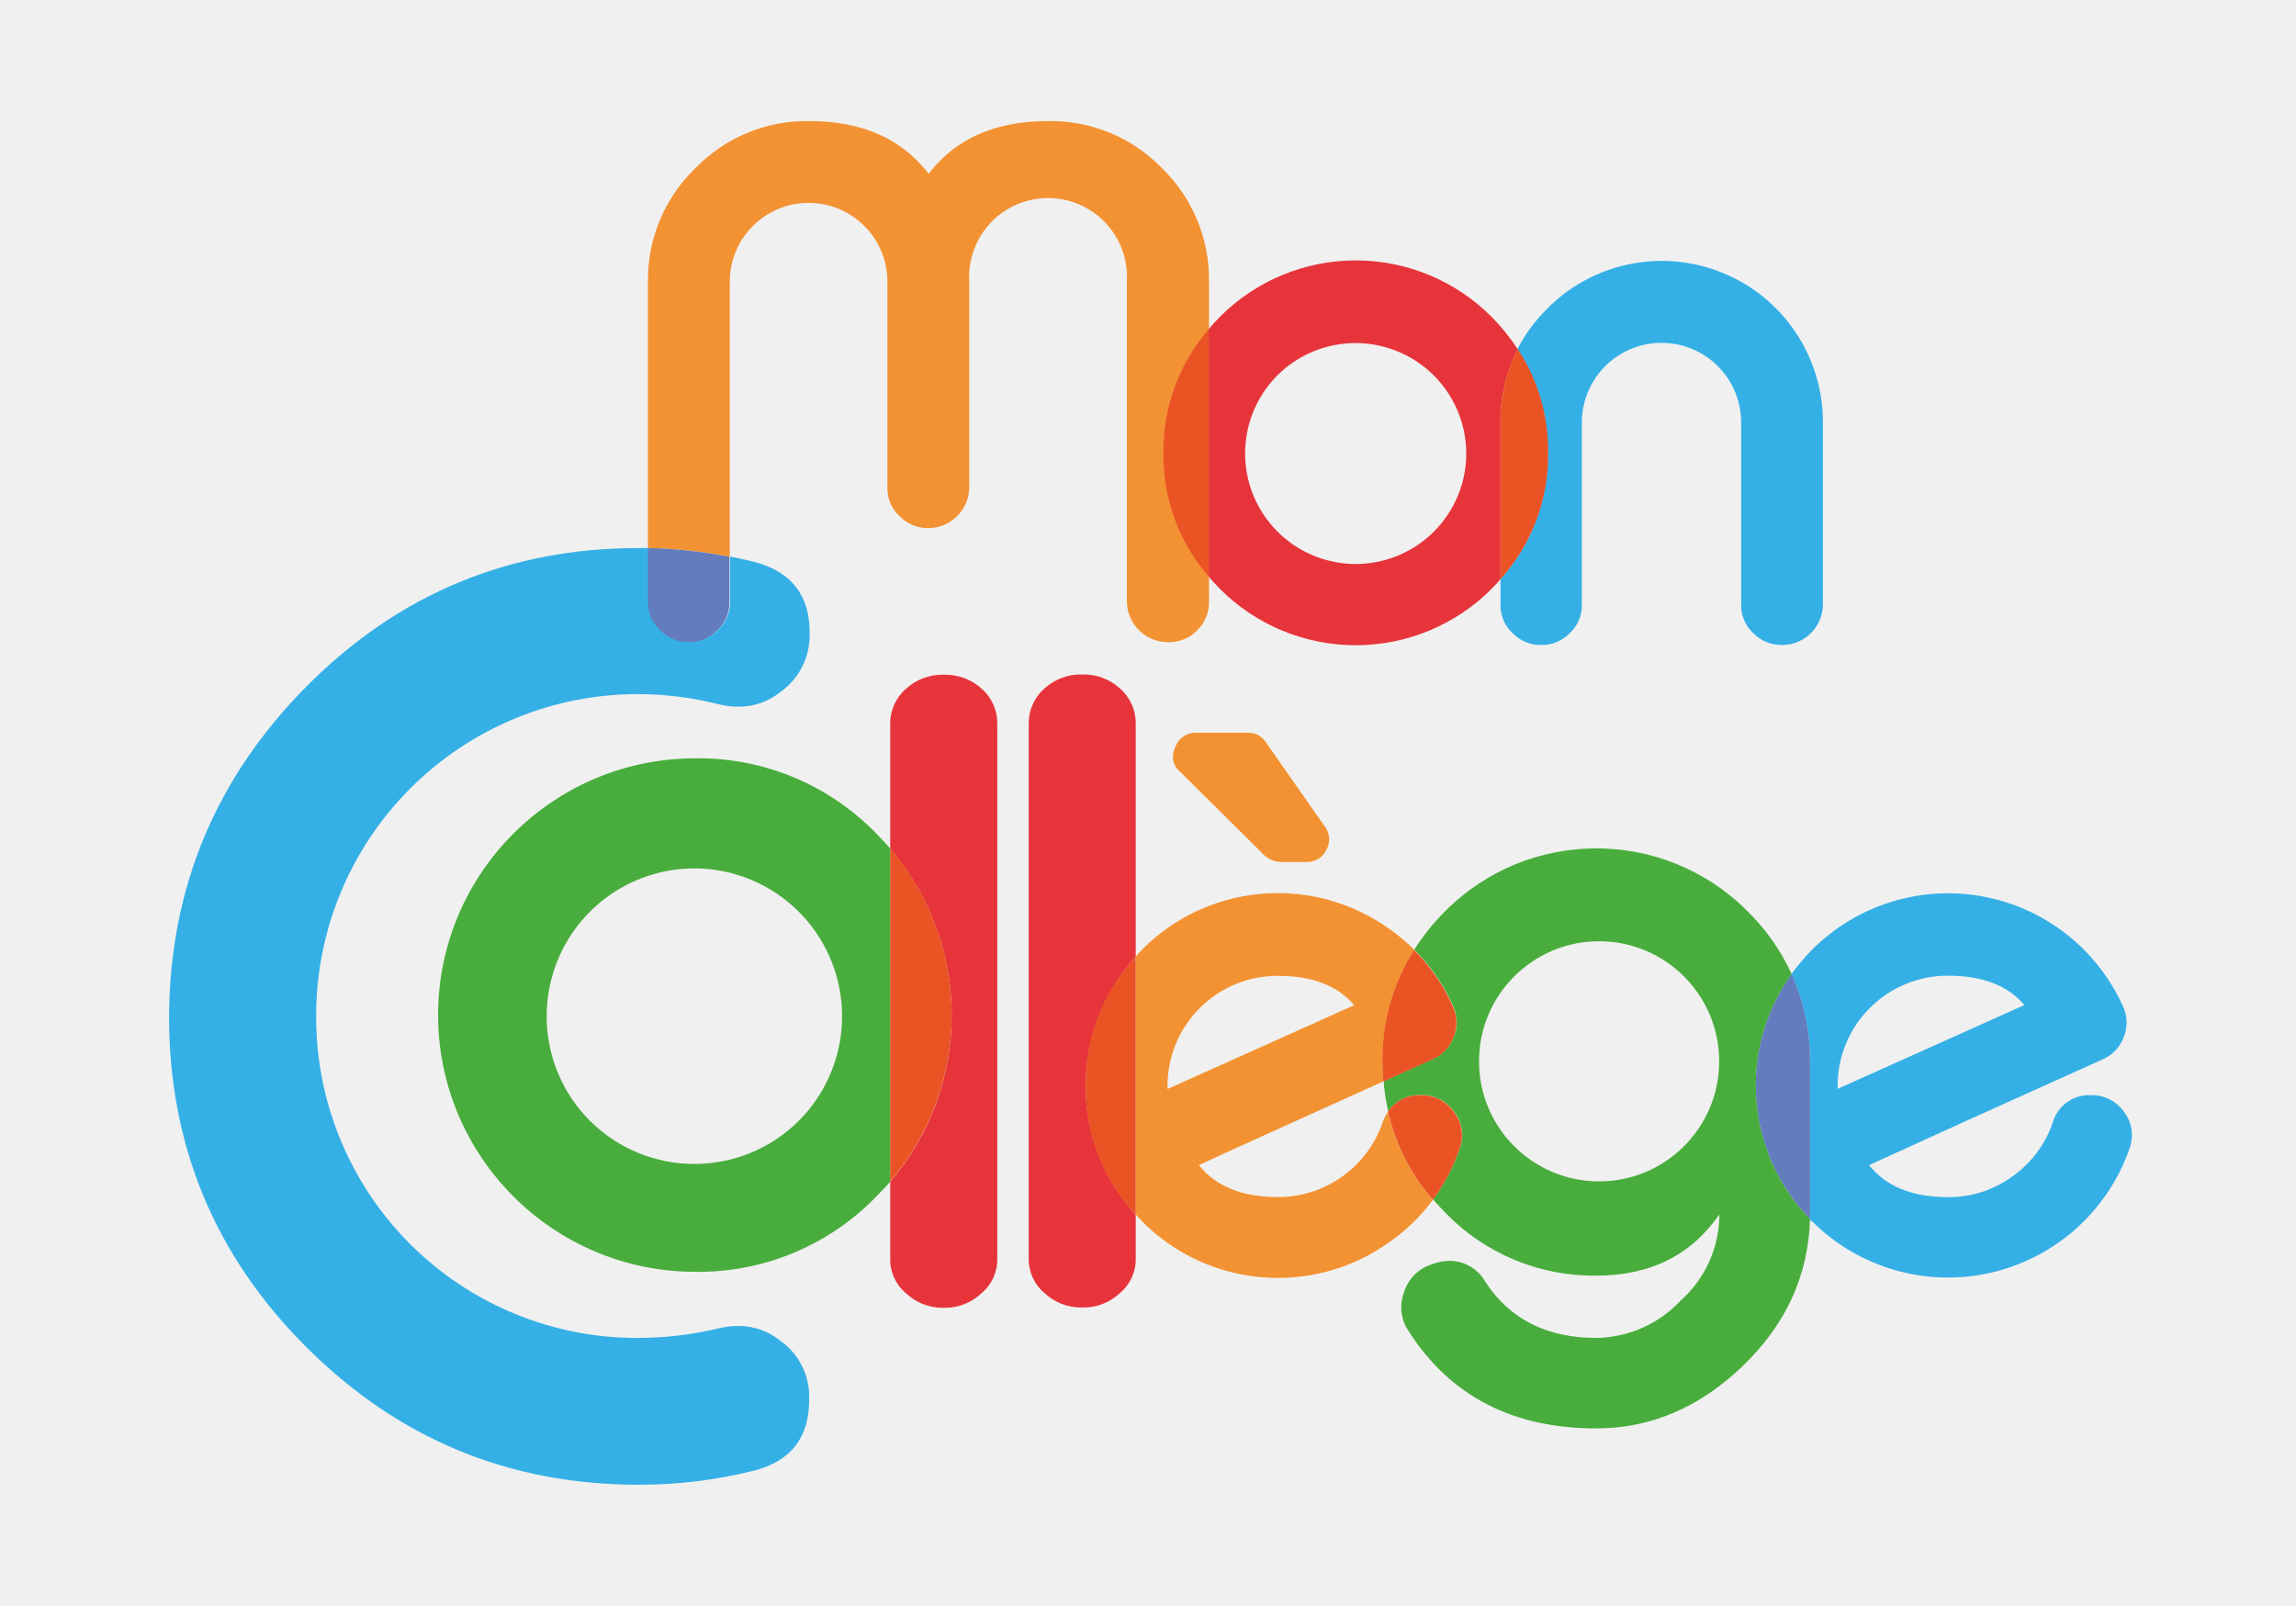
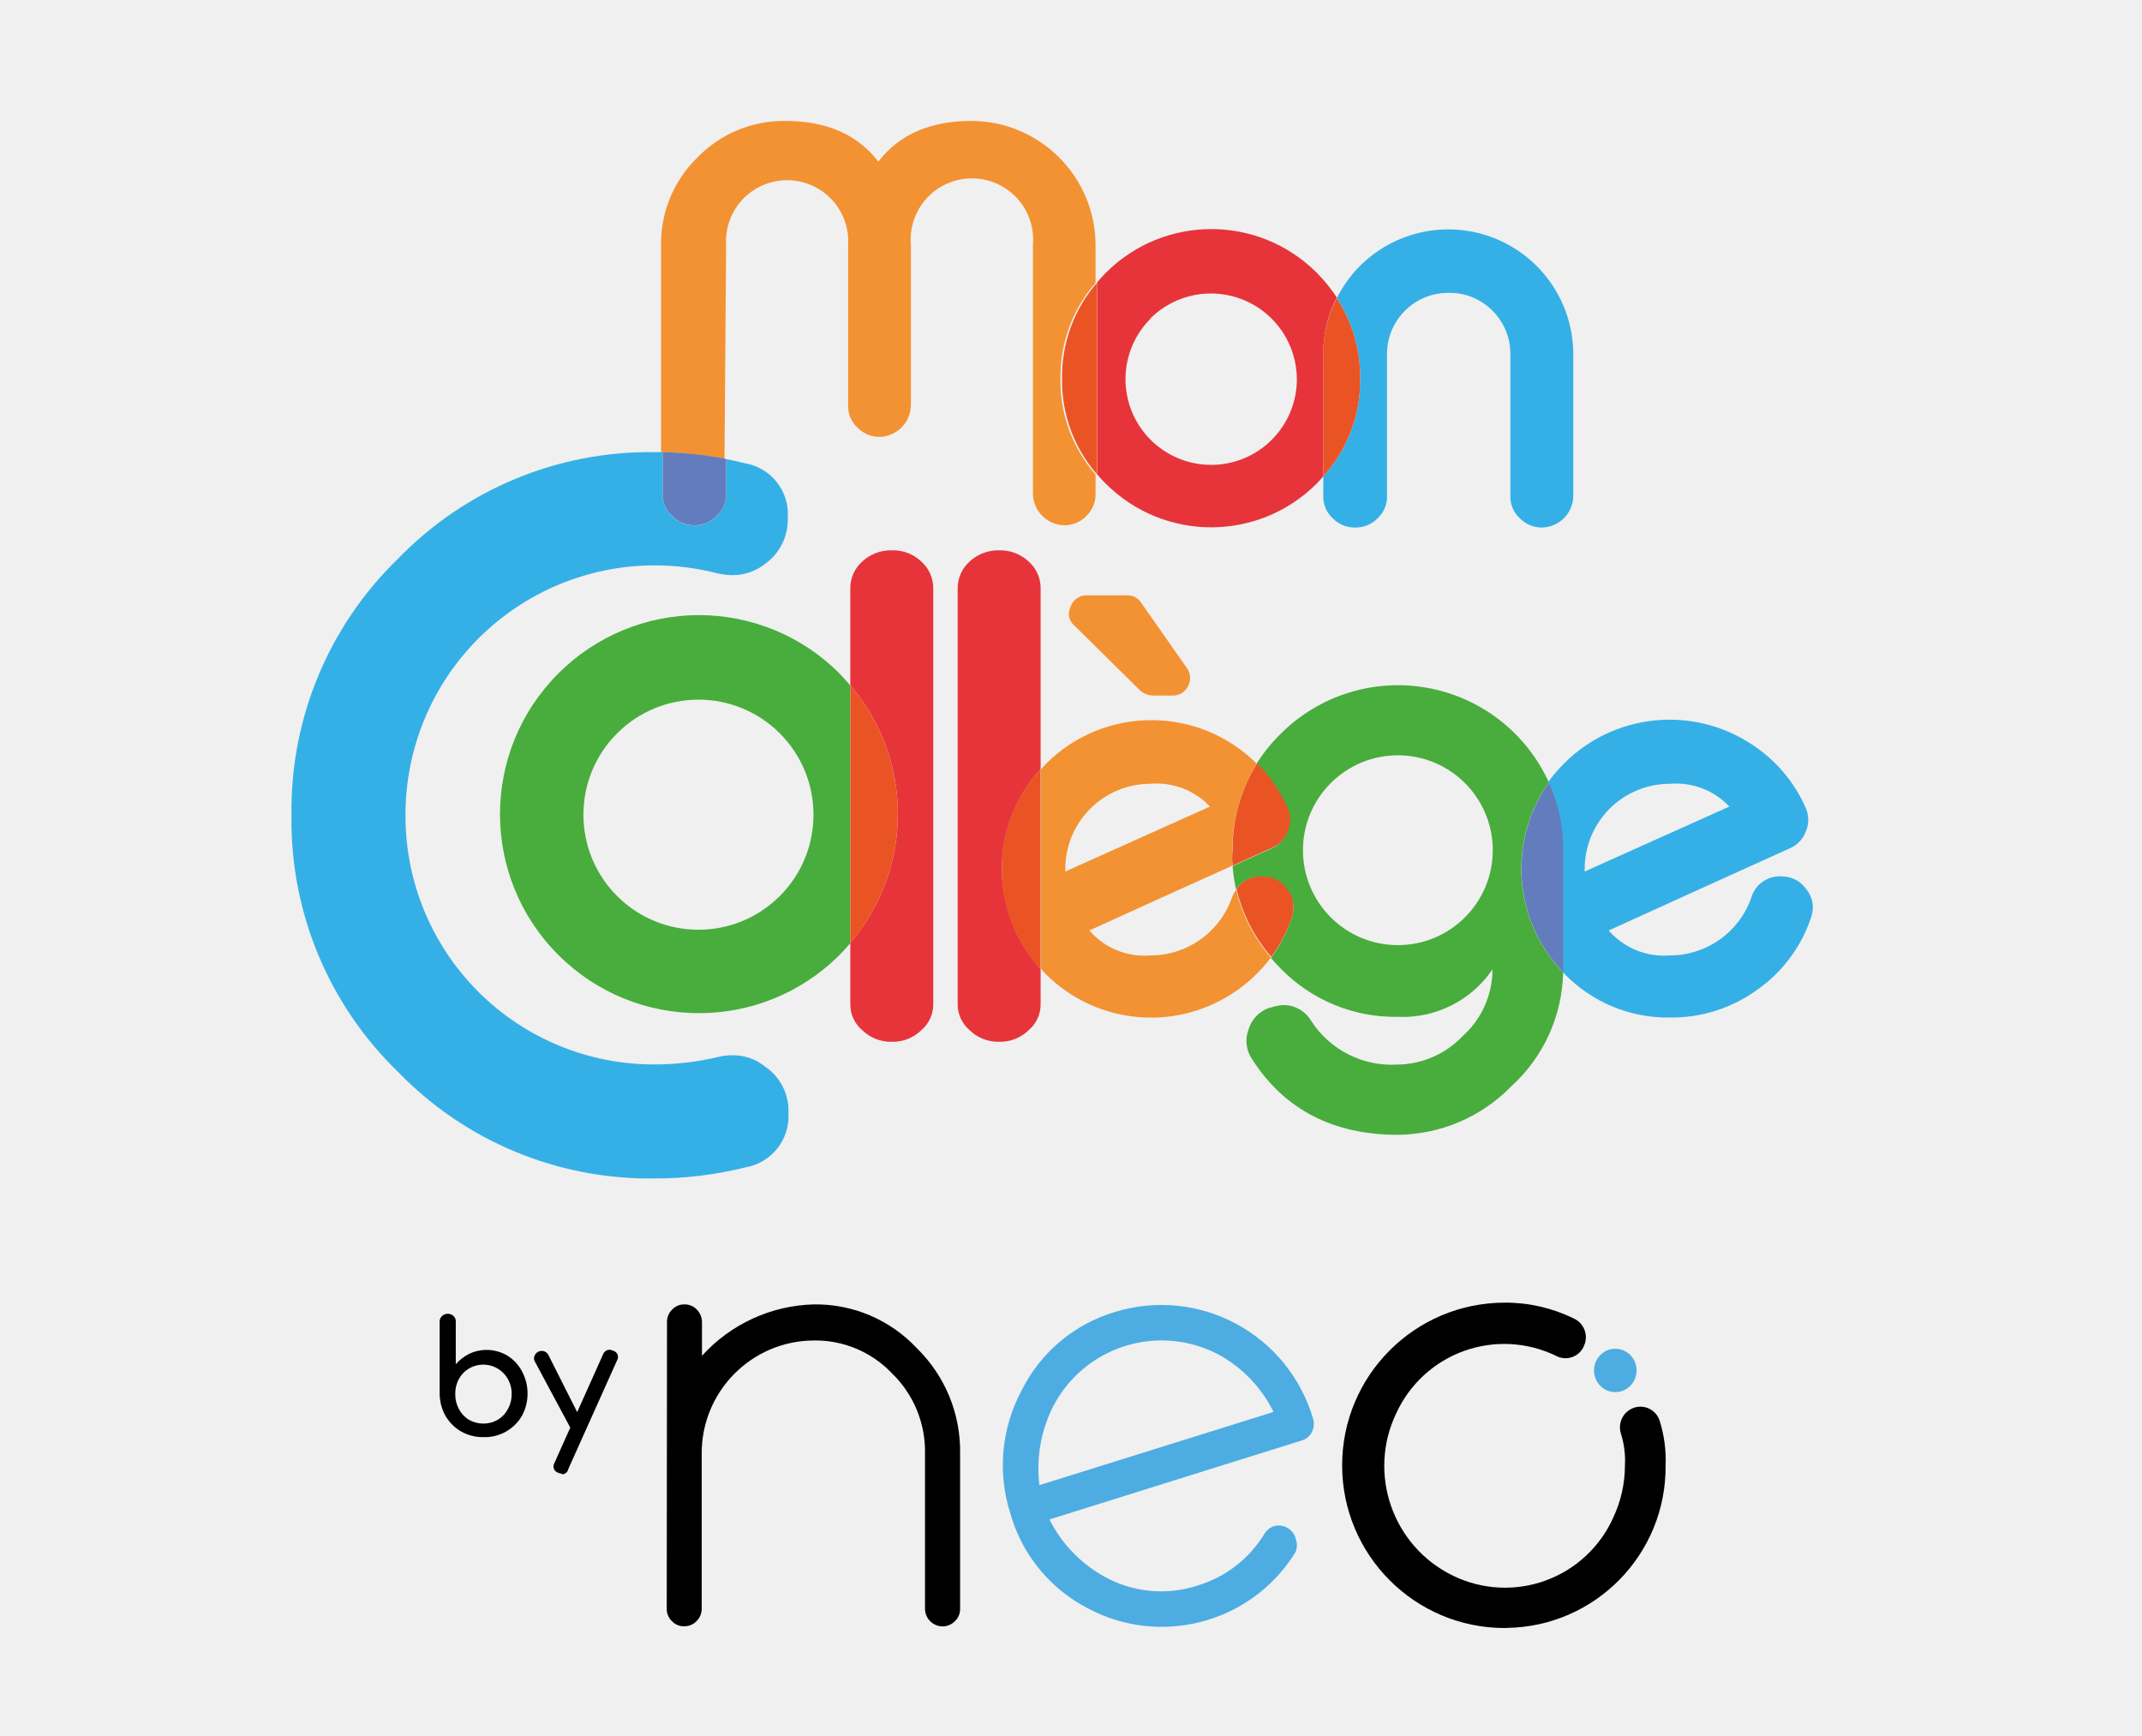
- <svg xmlns="http://www.w3.org/2000/svg" viewBox="0 0 326 228.02">
+ <svg xmlns="http://www.w3.org/2000/svg" viewBox="0 0 158 128">
  <defs>
-     <style>.a{fill: #fff;} .b{fill: none;} .c{fill: #35b0e6;} .d{fill: #48ad3c;} .e{fill: #e7343b;} .f{fill: #ea5425;} .g{fill: #f39232;} .h{fill: #627cbd;} .i{fill: #ecbe30;}</style>
+     <style>.a{fill:none;}.b{fill:#35b0e6;}.c{fill:#48ad3c;}.d{fill:#e7343b;}.e{fill:#ea5425;}.f{fill:#f39232;}.g{fill:#627cbd;}.h{fill:#4dade2;}</style>
  </defs>
-   <path class="b" d="M170.23,165.46q3.6,4.56,11.23,4.55a15.71,15.71,0,0,0,14.84-10.57,6.89,6.89,0,0,1,.78-1.56,29.89,29.89,0,0,1-.66-4.3L186,158.3Q172.55,164.38,170.23,165.46Z" />
-   <path class="b" d="M181.46,138.58a15.62,15.62,0,0,0-15.69,15.74v.33l26.5-11.9Q188.76,138.58,181.46,138.58Z" />
-   <path class="b" d="M98.66,123.32a21,21,0,0,0-14.87,35.83,21,21,0,0,0,29.68,0,21,21,0,0,0-14.81-35.83Z" />
-   <path class="b" d="M192.5,80.16a15.71,15.71,0,0,0,15.69-15.69,15.7,15.7,0,1,0-26.83,11.09A15.15,15.15,0,0,0,192.5,80.16Z" />
-   <path class="b" d="M226.66,133.44a17.47,17.47,0,1,0,17.44,17.44v-.32a17.45,17.45,0,0,0-17.44-17.12Z" />
-   <path class="b" d="M276.62,138.58a15.62,15.62,0,0,0-15.7,15.74v.33l26.51-11.9Q283.92,138.58,276.62,138.58Z" />
-   <path class="c" d="M110.84,190.43a9.49,9.49,0,0,0-6-2.13,12.11,12.11,0,0,0-2.81.34A49.25,49.25,0,0,1,90.56,190a45.53,45.53,0,0,1-45.67-45.67A45.68,45.68,0,0,1,90.56,98.57a46.83,46.83,0,0,1,11.5,1.45,12.11,12.11,0,0,0,2.81.34,9.49,9.49,0,0,0,6-2.13,9.84,9.84,0,0,0,4.09-8.18V89.8q0-7.93-7.84-10c-1.15-.29-2.31-.54-3.47-.76v6.39a5.28,5.28,0,0,1-1.7,4,5.51,5.51,0,0,1-4,1.71h-.14a5.49,5.49,0,0,1-4-1.71,5.29,5.29,0,0,1-1.71-4V77.83c-.48,0-1,0-1.45,0q-27.53,0-47,19.52T24,144.33q0,27.53,19.52,47t47,19.52a67,67,0,0,0,16.53-2q7.84-2,7.84-10.05v-.17A9.7,9.7,0,0,0,110.84,190.43Z" />
-   <path class="d" d="M254.39,138.33a30.16,30.16,0,0,0-6.34-9,30.29,30.29,0,0,0-42.84.05,32.51,32.51,0,0,0-4.41,5.48,26.4,26.4,0,0,1,5.46,7.89,5.54,5.54,0,0,1,.57,2.42,5.66,5.66,0,0,1-.38,2,5.45,5.45,0,0,1-3,3.22l-7,3.15a29.89,29.89,0,0,0,.66,4.3,5.3,5.3,0,0,1,4.72-2.33,5.51,5.51,0,0,1,4.7,2.47,5.4,5.4,0,0,1,1.09,3.17,6,6,0,0,1-.38,2,26.53,26.53,0,0,1-3.76,7.18c.56.65,1.14,1.29,1.76,1.91a29.24,29.24,0,0,0,21.45,8.91q11.43,0,17.44-8.7a16.44,16.44,0,0,1-5.53,12.28A16.73,16.73,0,0,1,226.66,190q-10.54,0-15.75-7.95a5.87,5.87,0,0,0-5-3,7.36,7.36,0,0,0-2.53.47l-.15.05a6,6,0,0,0-3.9,4,6,6,0,0,0,.68,5.48q8.85,13.8,26.61,13.8,11.6,0,20.81-8.85T257,173.12a27.21,27.21,0,0,1-2.61-34.79ZM244.1,150.88a17.05,17.05,0,1,1,0-.32Z" />
-   <path class="e" d="M173.2,83.62a27.24,27.24,0,0,0,38.59,0c.45-.45.85-.91,1.26-1.37V60a22.21,22.21,0,0,1,2.45-10.4A29,29,0,0,0,211.79,45a27.22,27.22,0,0,0-38.59,0c-.56.56-1.08,1.14-1.59,1.73V81.88C172.12,82.47,172.64,83.05,173.2,83.62Zm8.16-30.3a15.72,15.72,0,0,1,26.83,11.15,15.7,15.7,0,1,1-26.83-11.15Z" />
-   <path class="c" d="M213.05,82.25V85.9a5.35,5.35,0,0,0,1.7,4,5.54,5.54,0,0,0,4,1.7h.15a5.55,5.55,0,0,0,4-1.7,5.35,5.35,0,0,0,1.7-4V60a11.31,11.31,0,1,1,22.62,0V85.9a5.35,5.35,0,0,0,1.7,4,5.6,5.6,0,0,0,4.08,1.7h.1a5.81,5.81,0,0,0,5.73-5.73V60a22.89,22.89,0,0,0-39.11-16.21,23.22,23.22,0,0,0-4.28,5.81,26.24,26.24,0,0,1,4.31,14.76A26.19,26.19,0,0,1,213.05,82.25Z" />
-   <path class="f" d="M213.05,82.25a26.19,26.19,0,0,0,6.76-17.93,26.24,26.24,0,0,0-4.31-14.76A22.21,22.21,0,0,0,213.05,60Z" />
-   <path class="e" d="M134.09,95.82h-.19a7.63,7.63,0,0,0-5.27,2,6.51,6.51,0,0,0-2.23,5v17.73a36.4,36.4,0,0,1,0,47.28v10.93a6.21,6.21,0,0,0,2.23,4.89,7.51,7.51,0,0,0,5.27,2.07h.19a7.49,7.49,0,0,0,5.27-2.07,6.22,6.22,0,0,0,2.24-4.89V102.78a6.52,6.52,0,0,0-2.24-5A7.61,7.61,0,0,0,134.09,95.82Z" />
-   <path class="e" d="M161.26,135.87V102.78a6.51,6.51,0,0,0-2.23-5,7.63,7.63,0,0,0-5.27-2h-.19a7.64,7.64,0,0,0-5.28,2,6.55,6.55,0,0,0-2.23,5v75.94a6.25,6.25,0,0,0,2.23,4.89,7.51,7.51,0,0,0,5.28,2.07h.19a7.51,7.51,0,0,0,5.27-2.07,6.21,6.21,0,0,0,2.23-4.89v-6.23a27.13,27.13,0,0,1,0-36.62Z" />
-   <path class="g" d="M103.62,40A11.19,11.19,0,1,1,126,40V69.28a5.3,5.3,0,0,0,1.71,4A5.57,5.57,0,0,0,131.79,75h.09a5.84,5.84,0,0,0,5.74-5.74V40A11.21,11.21,0,1,1,160,40V85.46a5.84,5.84,0,0,0,5.74,5.74h.1A5.53,5.53,0,0,0,170,89.49a5.45,5.45,0,0,0,1.66-4V81.88a26.13,26.13,0,0,1-6.42-17.56,26.17,26.17,0,0,1,6.42-17.56V40a22,22,0,0,0-6.68-16.12,22,22,0,0,0-16.12-6.69q-11.3,0-17,7.5-5.73-7.5-17-7.5a22,22,0,0,0-16.12,6.69A22,22,0,0,0,92,40V77.83a66.09,66.09,0,0,1,11.61,1.24Z" />
-   <path class="h" d="M93.72,89.49a5.49,5.49,0,0,0,4,1.71h.14a5.51,5.51,0,0,0,4-1.71,5.28,5.28,0,0,0,1.7-4V79.07A66.09,66.09,0,0,0,92,77.83v7.63A5.29,5.29,0,0,0,93.72,89.49Z" />
-   <path class="f" d="M171.61,81.88V46.76a26.17,26.17,0,0,0-6.42,17.56A26.13,26.13,0,0,0,171.61,81.88Z" />
-   <path class="g" d="M196.3,159.44A15.71,15.71,0,0,1,181.46,170q-7.64,0-11.23-4.55,2.31-1.08,15.74-7.16l10.45-4.72c-.07-.89-.11-1.79-.11-2.7a29.18,29.18,0,0,1,4.49-16,28,28,0,0,0-4.45-3.58,27.17,27.17,0,0,0-34.18,3.55c-.33.32-.61.66-.91,1v36.62c.3.33.58.66.91,1a27.17,27.17,0,0,0,35.22,2.85,26.61,26.61,0,0,0,6.06-5.91,28.71,28.71,0,0,1-6.37-12.53A6.89,6.89,0,0,0,196.3,159.44Zm-30.53-5.12a15.62,15.62,0,0,1,15.69-15.74q7.31,0,10.81,4.17l-26.5,11.9Z" />
-   <path class="g" d="M177.19,104.06h-7.34a3,3,0,0,0-2.9,1.85,3.68,3.68,0,0,0-.42,1.61,2.62,2.62,0,0,0,.85,1.9l12,11.9a3.63,3.63,0,0,0,2.47,1.09h3.6a3,3,0,0,0,2.89-1.75,3,3,0,0,0-.33-3.42l-8.29-11.85A2.87,2.87,0,0,0,177.19,104.06Z" />
-   <path class="f" d="M196.42,153.58l7-3.15a5.45,5.45,0,0,0,3-3.22,5.66,5.66,0,0,0,.38-2,5.54,5.54,0,0,0-.57-2.42,26.4,26.4,0,0,0-5.46-7.89,29.18,29.18,0,0,0-4.49,16C196.31,151.79,196.35,152.69,196.42,153.58Z" />
-   <path class="f" d="M207.59,161.19A5.4,5.4,0,0,0,206.5,158a5.51,5.51,0,0,0-4.7-2.47,5.3,5.3,0,0,0-4.72,2.33,28.71,28.71,0,0,0,6.37,12.53,26.53,26.53,0,0,0,3.76-7.18A6,6,0,0,0,207.59,161.19Z" />
-   <path class="f" d="M154.15,154.18a26.2,26.2,0,0,0,7.11,18.31V135.87A26.18,26.18,0,0,0,154.15,154.18Z" />
-   <path class="c" d="M301.65,158a5.5,5.5,0,0,0-4.69-2.47,5.36,5.36,0,0,0-5.5,3.89,15.5,15.5,0,0,1-5.65,7.59,15.3,15.3,0,0,1-9.19,3q-7.64,0-11.24-4.55,2.33-1.08,15.74-7.16l17.45-7.87a5.46,5.46,0,0,0,3-3.22,5.66,5.66,0,0,0,.38-2,5.54,5.54,0,0,0-.57-2.42,27.25,27.25,0,0,0-44.09-7.92,29.28,29.28,0,0,0-2.93,3.45A30,30,0,0,1,257,150.77v21.76c0,.2,0,.39,0,.59s.2.24.32.35a27.3,27.3,0,0,0,45-10.24,6,6,0,0,0,.38-2A5.33,5.33,0,0,0,301.65,158Zm-40.73-3.7a15.62,15.62,0,0,1,15.7-15.74q7.29,0,10.81,4.17l-26.51,11.9Z" />
-   <path class="h" d="M257,150.77a30,30,0,0,0-2.62-12.44A27.21,27.21,0,0,0,257,173.12c0-.2,0-.39,0-.59Z" />
-   <path class="d" d="M124.43,118.38a35.15,35.15,0,0,0-25.77-10.69A36.52,36.52,0,0,0,62.2,144.15a36.53,36.53,0,0,0,36.46,36.46,35.12,35.12,0,0,0,25.77-10.7c.69-.69,1.34-1.4,2-2.12V120.51C125.77,119.79,125.12,119.08,124.43,118.38Zm-11,40.77a21,21,0,0,1-29.68,0,21,21,0,0,1,14.87-35.83,21,21,0,0,1,14.81,35.83Z" />
-   <path class="f" d="M126.4,120.51v47.28a36.4,36.4,0,0,0,0-47.28Z" />
+   <path class="a" d="M80.37,68.63a5.39,5.39,0,0,0,4.52,1.84,6.36,6.36,0,0,0,6-4.26,2.84,2.84,0,0,1,.31-.63,12.22,12.22,0,0,1-.26-1.73l-4.21,1.9Z" />
+   <path class="a" d="M84.89,57.81a6.28,6.28,0,0,0-6.31,6.34v.13l10.67-4.79A5.4,5.4,0,0,0,84.89,57.81Z" />
+   <path class="a" d="M51.56,51.67a8.46,8.46,0,0,0-6,14.42,8.45,8.45,0,0,0,12-12A8.12,8.12,0,0,0,51.56,51.67Z" />
+   <path class="a" d="M89.34,34.29A6.33,6.33,0,0,0,95.66,28,6.32,6.32,0,1,0,83,28a6.28,6.28,0,0,0,6.32,6.32Z" />
+   <path class="a" d="M103.09,55.74a7,7,0,1,0,7,7v-.13a7,7,0,0,0-7-6.89Z" />
+   <path class="a" d="M123.2,57.81a6.28,6.28,0,0,0-6.31,6.34v.13l10.67-4.79A5.4,5.4,0,0,0,123.2,57.81Z" />
+   <path class="b" d="M56.46,78.69a3.76,3.76,0,0,0-2.4-.86,4.48,4.48,0,0,0-1.13.14,20.26,20.26,0,0,1-4.63.54A18.32,18.32,0,0,1,29.91,60.13,18.39,18.39,0,0,1,48.3,41.7a18.78,18.78,0,0,1,4.63.59,5,5,0,0,0,1.13.13,3.81,3.81,0,0,0,2.4-.85,4,4,0,0,0,1.65-3.3v-.1a3.8,3.8,0,0,0-3.16-4c-.46-.12-.93-.22-1.39-.31v2.58a2.14,2.14,0,0,1-.69,1.62,2.22,2.22,0,0,1-1.62.69h-.06a2.19,2.19,0,0,1-1.62-.69,2.14,2.14,0,0,1-.69-1.62V33.35l-.58,0a25.81,25.81,0,0,0-18.94,7.86A25.81,25.81,0,0,0,21.5,60.13a25.79,25.79,0,0,0,7.86,18.93A25.81,25.81,0,0,0,48.3,86.92,27.46,27.46,0,0,0,55,86.1a3.83,3.83,0,0,0,3.16-4V82A3.9,3.9,0,0,0,56.46,78.69Z" />
+   <path class="c" d="M114.25,57.71a12.23,12.23,0,0,0-19.79-3.58,12.24,12.24,0,0,0-1.78,2.21,10.54,10.54,0,0,1,2.2,3.17,2.26,2.26,0,0,1,.23,1,2,2,0,0,1-.16.8,2.15,2.15,0,0,1-1.22,1.3l-2.81,1.27a12.22,12.22,0,0,0,.26,1.73,2.14,2.14,0,0,1,1.9-.94,2.22,2.22,0,0,1,1.89,1,2.09,2.09,0,0,1,.44,1.28,2.46,2.46,0,0,1-.15.82,10.89,10.89,0,0,1-1.51,2.89c.22.26.46.52.71.77A11.77,11.77,0,0,0,103.09,75a8,8,0,0,0,7-3.5,6.62,6.62,0,0,1-2.22,4.94,6.72,6.72,0,0,1-4.8,2.08,7.07,7.07,0,0,1-6.34-3.2,2.37,2.37,0,0,0-2-1.19,3.15,3.15,0,0,0-1,.19l-.07,0a2.44,2.44,0,0,0-1.57,1.62,2.39,2.39,0,0,0,.28,2.2c2.37,3.71,6,5.56,10.71,5.56a11.81,11.81,0,0,0,8.38-3.56,11.66,11.66,0,0,0,3.84-8.42,11,11,0,0,1-1.06-14Zm-4.14,5a7,7,0,1,1-7-7,7,7,0,0,1,7,6.89Z" />
+   <path class="d" d="M81.57,35.68a11,11,0,0,0,15.54,0c.18-.18.34-.36.5-.55v-9a8.9,8.9,0,0,1,1-4.19,12.06,12.06,0,0,0-1.49-1.83,11,11,0,0,0-15.54,0c-.23.23-.44.47-.64.7V35A8.42,8.42,0,0,0,81.57,35.68Zm3.28-12.19A6.34,6.34,0,0,1,95.66,28a6.32,6.32,0,1,1-10.81-4.48Z" />
+   <path class="b" d="M97.61,35.13V36.6a2.12,2.12,0,0,0,.69,1.62,2.22,2.22,0,0,0,1.62.69H100a2.22,2.22,0,0,0,1.62-.69,2.12,2.12,0,0,0,.69-1.62V26.16a4.51,4.51,0,0,1,4.56-4.56,4.42,4.42,0,0,1,3.23,1.33,4.46,4.46,0,0,1,1.31,3.23V36.6a2.12,2.12,0,0,0,.69,1.62,2.25,2.25,0,0,0,1.64.69h0a2.36,2.36,0,0,0,2.31-2.31V26.16a9.22,9.22,0,0,0-15.75-6.53A9.28,9.28,0,0,0,98.6,22a10.58,10.58,0,0,1,1.73,5.94A10.52,10.52,0,0,1,97.61,35.13Z" />
+   <path class="e" d="M97.61,35.13a10.52,10.52,0,0,0,2.72-7.22A10.58,10.58,0,0,0,98.6,22a8.9,8.9,0,0,0-1,4.19Z" />
+   <path class="d" d="M65.82,40.59h-.07a3.08,3.08,0,0,0-2.13.81,2.63,2.63,0,0,0-.9,2v7.14a14.62,14.62,0,0,1,0,19V74a2.5,2.5,0,0,0,.9,2,3,3,0,0,0,2.13.84h.07a3,3,0,0,0,2.12-.84,2.5,2.5,0,0,0,.9-2V43.4a2.63,2.63,0,0,0-.9-2A3,3,0,0,0,65.82,40.59Z" />
+   <path class="d" d="M76.76,56.72V43.4a2.63,2.63,0,0,0-.9-2,3.07,3.07,0,0,0-2.12-.81h-.08a3.07,3.07,0,0,0-2.12.81,2.63,2.63,0,0,0-.9,2V74a2.5,2.5,0,0,0,.9,2,3,3,0,0,0,2.12.84h.08a3,3,0,0,0,2.12-.84,2.5,2.5,0,0,0,.9-2V71.46a10.93,10.93,0,0,1,0-14.74Z" />
+   <path class="f" d="M53.56,18.1a4.51,4.51,0,1,1,9,0V29.91a2.12,2.12,0,0,0,.68,1.62,2.25,2.25,0,0,0,1.64.69h0a2.36,2.36,0,0,0,2.31-2.31V18.1a4.52,4.52,0,1,1,9,0V36.43a2.36,2.36,0,0,0,2.31,2.31h0a2.23,2.23,0,0,0,1.64-.69,2.2,2.2,0,0,0,.67-1.62V35a10.51,10.51,0,0,1-2.59-7.07,10.55,10.55,0,0,1,2.59-7.07V18.1a9.18,9.18,0,0,0-9.18-9.18c-3,0-5.31,1-6.84,3-1.54-2-3.82-3-6.85-3a8.86,8.86,0,0,0-6.49,2.69,8.86,8.86,0,0,0-2.69,6.49V33.35a27.13,27.13,0,0,1,4.68.5Z" />
+   <path class="g" d="M49.57,38.05a2.19,2.19,0,0,0,1.62.69h.06a2.22,2.22,0,0,0,1.62-.69,2.14,2.14,0,0,0,.69-1.62V33.85a27.13,27.13,0,0,0-4.68-.5v3.08A2.14,2.14,0,0,0,49.57,38.05Z" />
+   <path class="e" d="M80.93,35V20.84a10.55,10.55,0,0,0-2.59,7.07A10.51,10.51,0,0,0,80.93,35Z" />
+   <path class="f" d="M90.87,66.21a6.36,6.36,0,0,1-6,4.26,5.39,5.39,0,0,1-4.52-1.84l6.34-2.88,4.21-1.9c0-.36,0-.72,0-1.09a11.73,11.73,0,0,1,1.81-6.42,11,11,0,0,0-15.56,0l-.36.4V71.46l.36.4A11,11,0,0,0,91.31,73a11,11,0,0,0,2.44-2.38,11.63,11.63,0,0,1-2.57-5A2.84,2.84,0,0,0,90.87,66.21ZM78.58,64.15a6.28,6.28,0,0,1,6.31-6.34,5.4,5.4,0,0,1,4.36,1.68L78.58,64.28Z" />
+   <path class="f" d="M83.18,43.91h-3a1.21,1.21,0,0,0-1.17.75,1.5,1.5,0,0,0-.17.65,1.08,1.08,0,0,0,.34.76l4.85,4.79a1.44,1.44,0,0,0,1,.44h1.45a1.21,1.21,0,0,0,1.16-.7,1.4,1.4,0,0,0,.15-.6,1.31,1.31,0,0,0-.28-.78l-3.34-4.77A1.15,1.15,0,0,0,83.18,43.91Z" />
+   <path class="e" d="M90.92,63.85l2.81-1.27A2.15,2.15,0,0,0,95,61.28a2,2,0,0,0,.16-.8,2.26,2.26,0,0,0-.23-1,10.54,10.54,0,0,0-2.2-3.17,11.73,11.73,0,0,0-1.81,6.42C90.87,63.13,90.89,63.49,90.92,63.85Z" />
+   <path class="e" d="M95.41,66.92A2.09,2.09,0,0,0,95,65.64a2.22,2.22,0,0,0-1.89-1,2.14,2.14,0,0,0-1.9.94,11.63,11.63,0,0,0,2.57,5,10.89,10.89,0,0,0,1.51-2.89A2.46,2.46,0,0,0,95.41,66.92Z" />
+   <path class="e" d="M73.9,64.09a10.53,10.53,0,0,0,2.86,7.37V56.72A10.53,10.53,0,0,0,73.9,64.09Z" />
+   <path class="b" d="M133.28,65.64a2.22,2.22,0,0,0-1.89-1,2.17,2.17,0,0,0-2.21,1.57,6.36,6.36,0,0,1-6,4.26,5.41,5.41,0,0,1-4.52-1.84L125,65.75l7-3.17a2.15,2.15,0,0,0,1.22-1.3,2,2,0,0,0,.16-.8,2.26,2.26,0,0,0-.23-1,10.75,10.75,0,0,0-4-4.62,11,11,0,0,0-13.76,1.43,11.84,11.84,0,0,0-1.19,1.39,12,12,0,0,1,1.06,5v9l.13.14a10.59,10.59,0,0,0,7.76,3.23A10.71,10.71,0,0,0,129.62,73a10.58,10.58,0,0,0,3.95-5.27,2.46,2.46,0,0,0,.15-.82A2.09,2.09,0,0,0,133.28,65.64Zm-16.39-1.49a6.28,6.28,0,0,1,6.31-6.34,5.4,5.4,0,0,1,4.36,1.68l-10.67,4.79Z" />
+   <path class="g" d="M115.31,62.72a12,12,0,0,0-1.06-5,11,11,0,0,0,1.06,14v-9Z" />
+   <path class="c" d="M61.93,49.68a14.64,14.64,0,0,0-20.75,0,14.67,14.67,0,0,0,0,20.75,14.67,14.67,0,0,0,20.75,0c.28-.28.54-.57.79-.86v-19C62.47,50.25,62.21,50,61.93,49.68ZM57.52,66.09a8.45,8.45,0,0,1-12-12,8.45,8.45,0,0,1,12,12Z" />
+   <path class="e" d="M62.72,50.54v19a14.62,14.62,0,0,0,0-19Z" />
+   <path d="M35.65,106a3.23,3.23,0,0,1-1.64-.42,3.17,3.17,0,0,1-1.15-1.15,3.38,3.38,0,0,1-.43-1.65V97.49a.56.56,0,0,1,.17-.42.63.63,0,0,1,.86,0,.55.55,0,0,1,.16.42v3.13a3.23,3.23,0,0,1,1-.77,3,3,0,0,1,2.81.14,3,3,0,0,1,1.07,1.15,3.47,3.47,0,0,1,0,3.29A3.17,3.17,0,0,1,35.65,106Zm0-1a2.11,2.11,0,0,0,1.07-.28,2,2,0,0,0,.74-.79,2.18,2.18,0,0,0,.28-1.11,2.13,2.13,0,0,0-.28-1.11,2.08,2.08,0,0,0-2.87-.77,2,2,0,0,0-.74.77,2.23,2.23,0,0,0-.27,1.11,2.28,2.28,0,0,0,.27,1.11,2,2,0,0,0,.74.79A2.12,2.12,0,0,0,35.65,105Z" />
+   <path d="M42.85,105.7a.56.56,0,0,1-.42,0,.6.6,0,0,1-.31-.3l-2.68-5a.45.45,0,0,1,0-.42.54.54,0,0,1,.31-.3.56.56,0,0,1,.42,0,.55.55,0,0,1,.3.3L43,105a.69.69,0,0,1,.09.43A.36.36,0,0,1,42.85,105.7Zm-1.39,3a.71.71,0,0,1-.28-.07.49.49,0,0,1-.28-.73l3.58-8a.51.51,0,0,1,.73-.28.48.48,0,0,1,.3.73l-3.59,8A.47.47,0,0,1,41.46,108.74Z" />
+   <path d="M49.2,97.52a1.26,1.26,0,0,1,.38-.93,1.2,1.2,0,0,1,.91-.38,1.22,1.22,0,0,1,.91.38,1.34,1.34,0,0,1,.38.93V100A11.53,11.53,0,0,1,60,96.21a10.2,10.2,0,0,1,7.63,3.23,10.63,10.63,0,0,1,3.19,7.79v11.43a1.22,1.22,0,0,1-.38.91,1.27,1.27,0,0,1-.92.39,1.31,1.31,0,0,1-1.29-1.31V107.21a8,8,0,0,0-2.41-5.89A7.79,7.79,0,0,0,60,98.87a8.31,8.31,0,0,0-8.24,8.34v11.43a1.28,1.28,0,0,1-.38.93,1.22,1.22,0,0,1-.91.38,1.19,1.19,0,0,1-.91-.38,1.24,1.24,0,0,1-.38-.93Z" />
+   <path class="h" d="M93.94,112.58a1.23,1.23,0,0,1,1,.1,1.25,1.25,0,0,1,.63.79,1.41,1.41,0,0,1,0,1,11.59,11.59,0,0,1-15.36,4.14,11.35,11.35,0,0,1-5.69-7,11.67,11.67,0,0,1,.84-9.06,11.28,11.28,0,0,1,6.9-5.79,11.66,11.66,0,0,1,14.59,7.86v0a1.31,1.31,0,0,1-.08,1,1.2,1.2,0,0,1-.76.63l-18.6,5.82a9.93,9.93,0,0,0,4,4.19,8.61,8.61,0,0,0,6.91.69,8.7,8.7,0,0,0,4.95-3.82A1.26,1.26,0,0,1,93.94,112.58Zm0-8.44a9.7,9.7,0,0,0-4-4.2,9,9,0,0,0-12.27,3.82h0a10.12,10.12,0,0,0-1,5.78Z" />
+   <path d="M111,120.08a12,12,0,0,1,0-24,11.41,11.41,0,0,1,5.07,1.16,1.52,1.52,0,0,1,.78,2,1.47,1.47,0,0,1-2,.8l-.12-.06A8.76,8.76,0,0,0,103,104.22a9,9,0,0,0,4.18,12A8.75,8.75,0,0,0,119,111.93a9.06,9.06,0,0,0,.86-3.86,6.58,6.58,0,0,0-.3-2.34,1.53,1.53,0,0,1,1-1.91,1.49,1.49,0,0,1,1.87,1,9.67,9.67,0,0,1,.43,3.25,11.88,11.88,0,0,1-11.72,12Z" />
+   <ellipse class="h" cx="119.15" cy="101.08" rx="1.57" ry="1.6" />
</svg>
